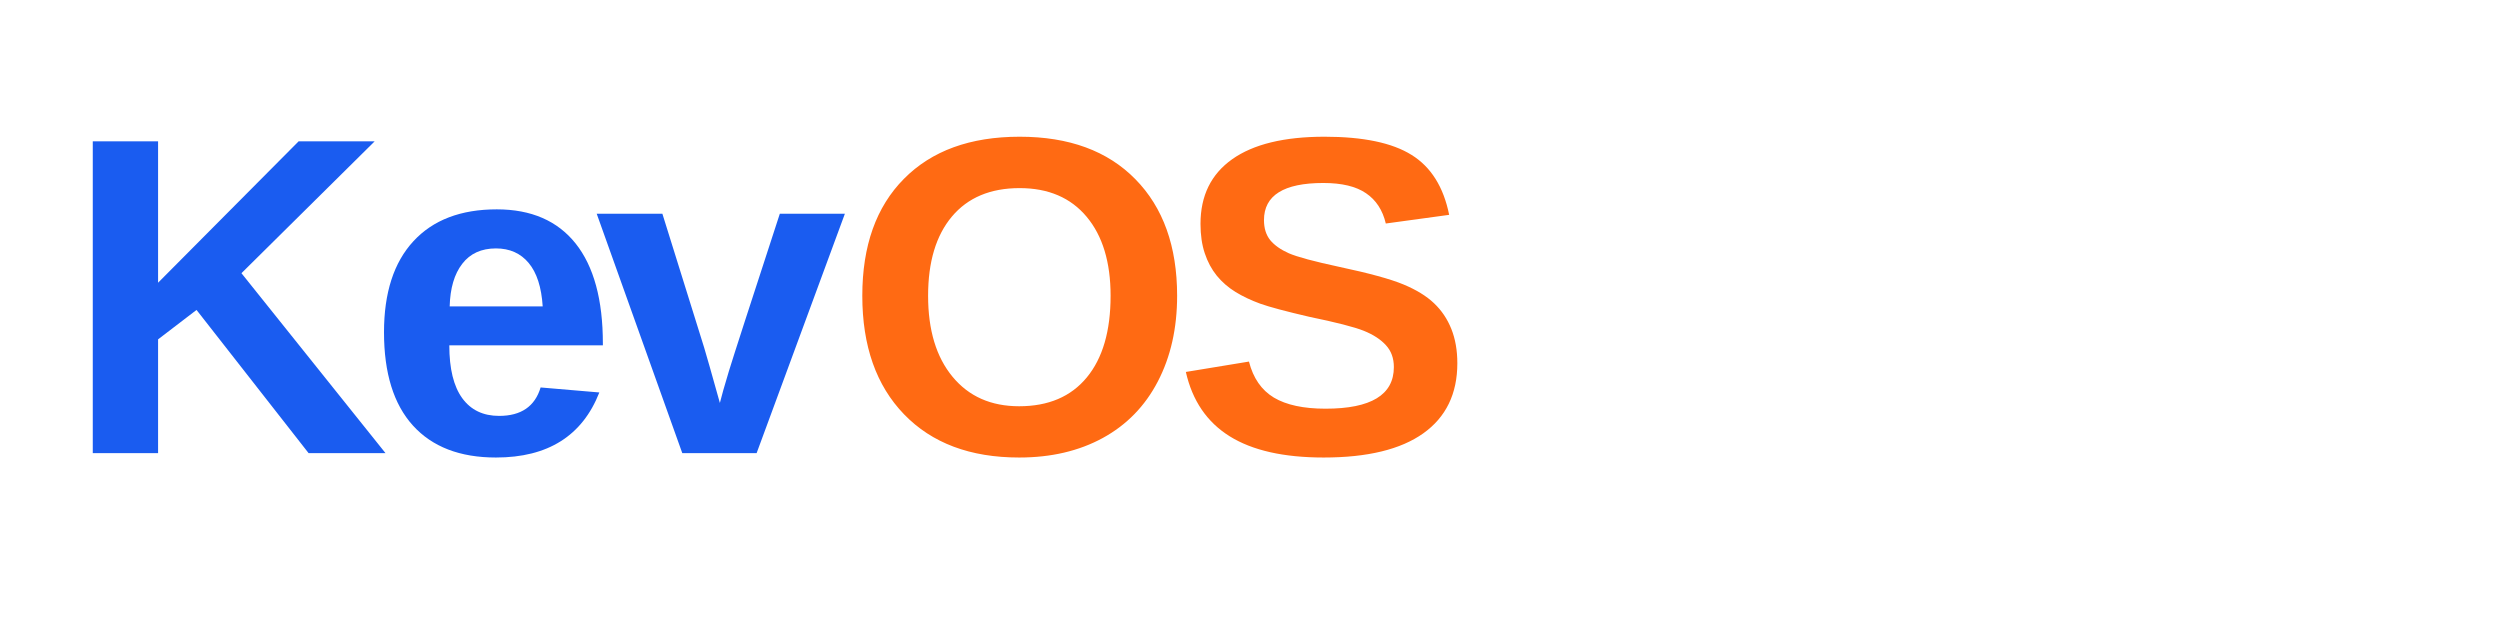
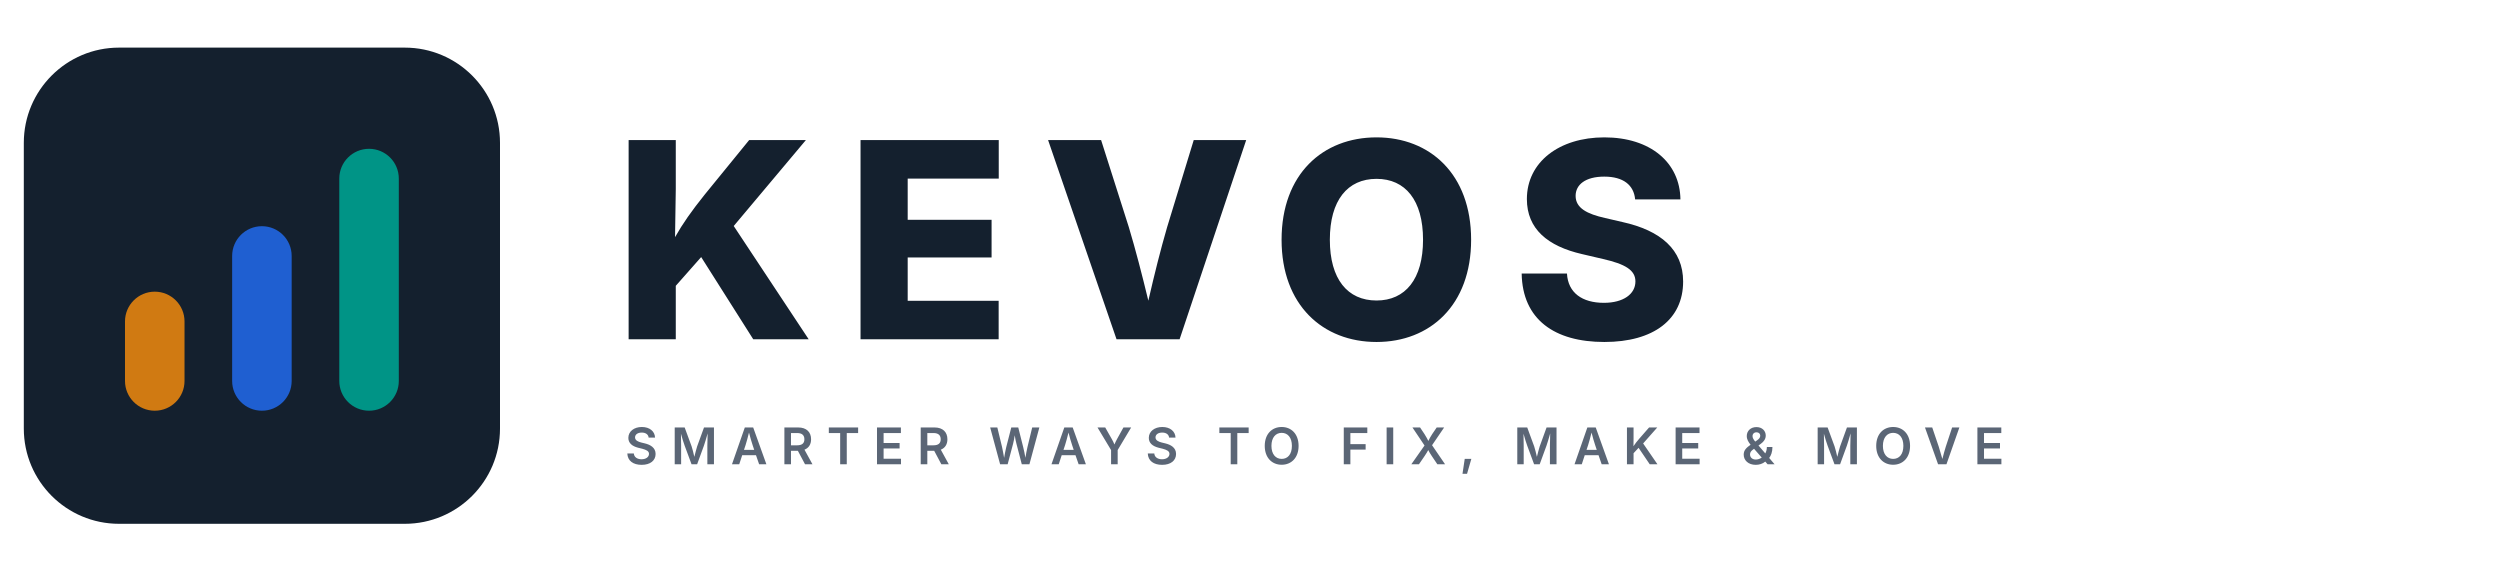
- <svg xmlns="http://www.w3.org/2000/svg" viewBox="0 0 320 80" role="img" aria-label="KevOS">
-   <rect width="320" height="80" fill="none" />
-   <text x="8" y="58" font-family="Arial,Helvetica,sans-serif" font-size="58" font-weight="700" letter-spacing="-3" fill="#1a5cf0">Kev</text>
-   <text x="108" y="58" font-family="Arial,Helvetica,sans-serif" font-size="58" font-weight="700" letter-spacing="-3" fill="#ff6a13">OS</text>
+ <svg xmlns="http://www.w3.org/2000/svg" viewBox="0 0 420 96" role="img" aria-label="KEVOS">
+   <rect x="4" y="8" width="80" height="80" rx="16" fill="#14202E" />
+   <rect x="21" y="49" width="10" height="20" rx="5" fill="#D07A12" />
+   <rect x="39" y="38" width="10" height="31" rx="5" fill="#1F5FD1" />
+   <rect x="57" y="25" width="10" height="44" rx="5" fill="#009486" />
+   <text x="103" y="57" font-family="Inter,Arial,sans-serif" font-size="46" font-weight="800" letter-spacing="5" fill="#14202E">KEVOS</text>
+   <text x="105" y="78" font-family="Inter,Arial,sans-serif" font-size="8.5" font-weight="600" letter-spacing="2.2" fill="#5B6676">SMARTER WAYS TO FIX, MAKE &amp; MOVE</text>
</svg>
